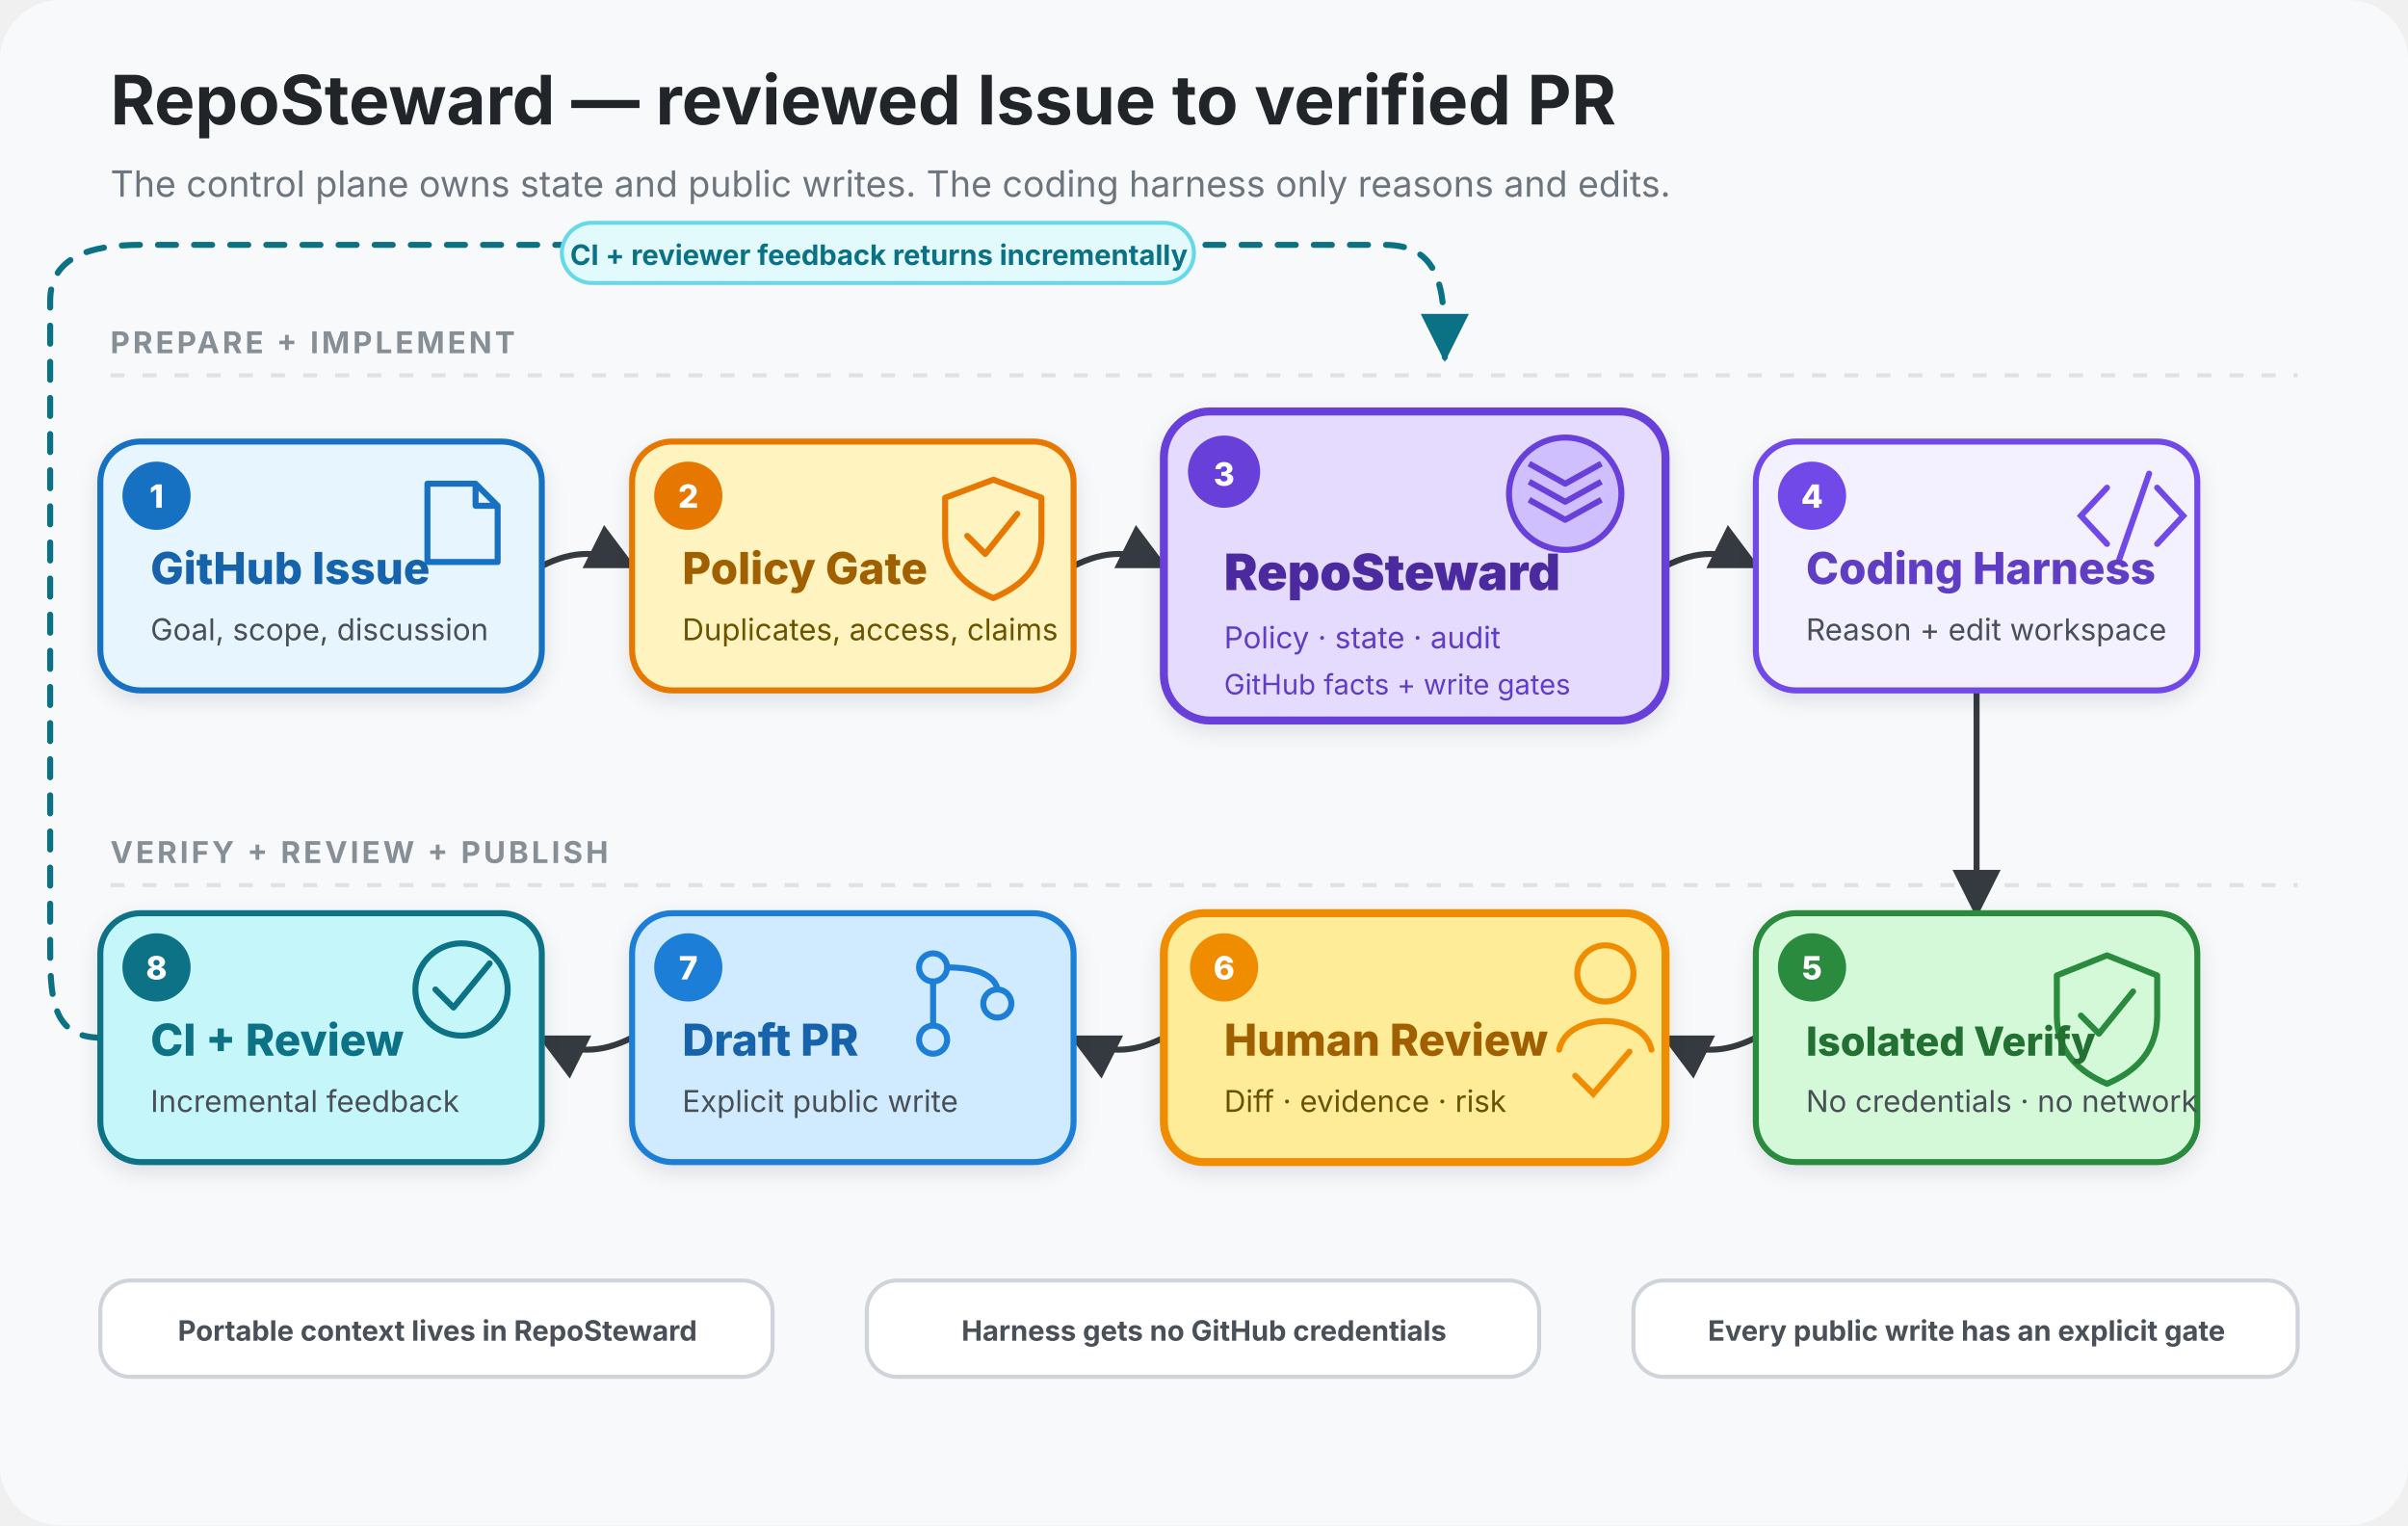
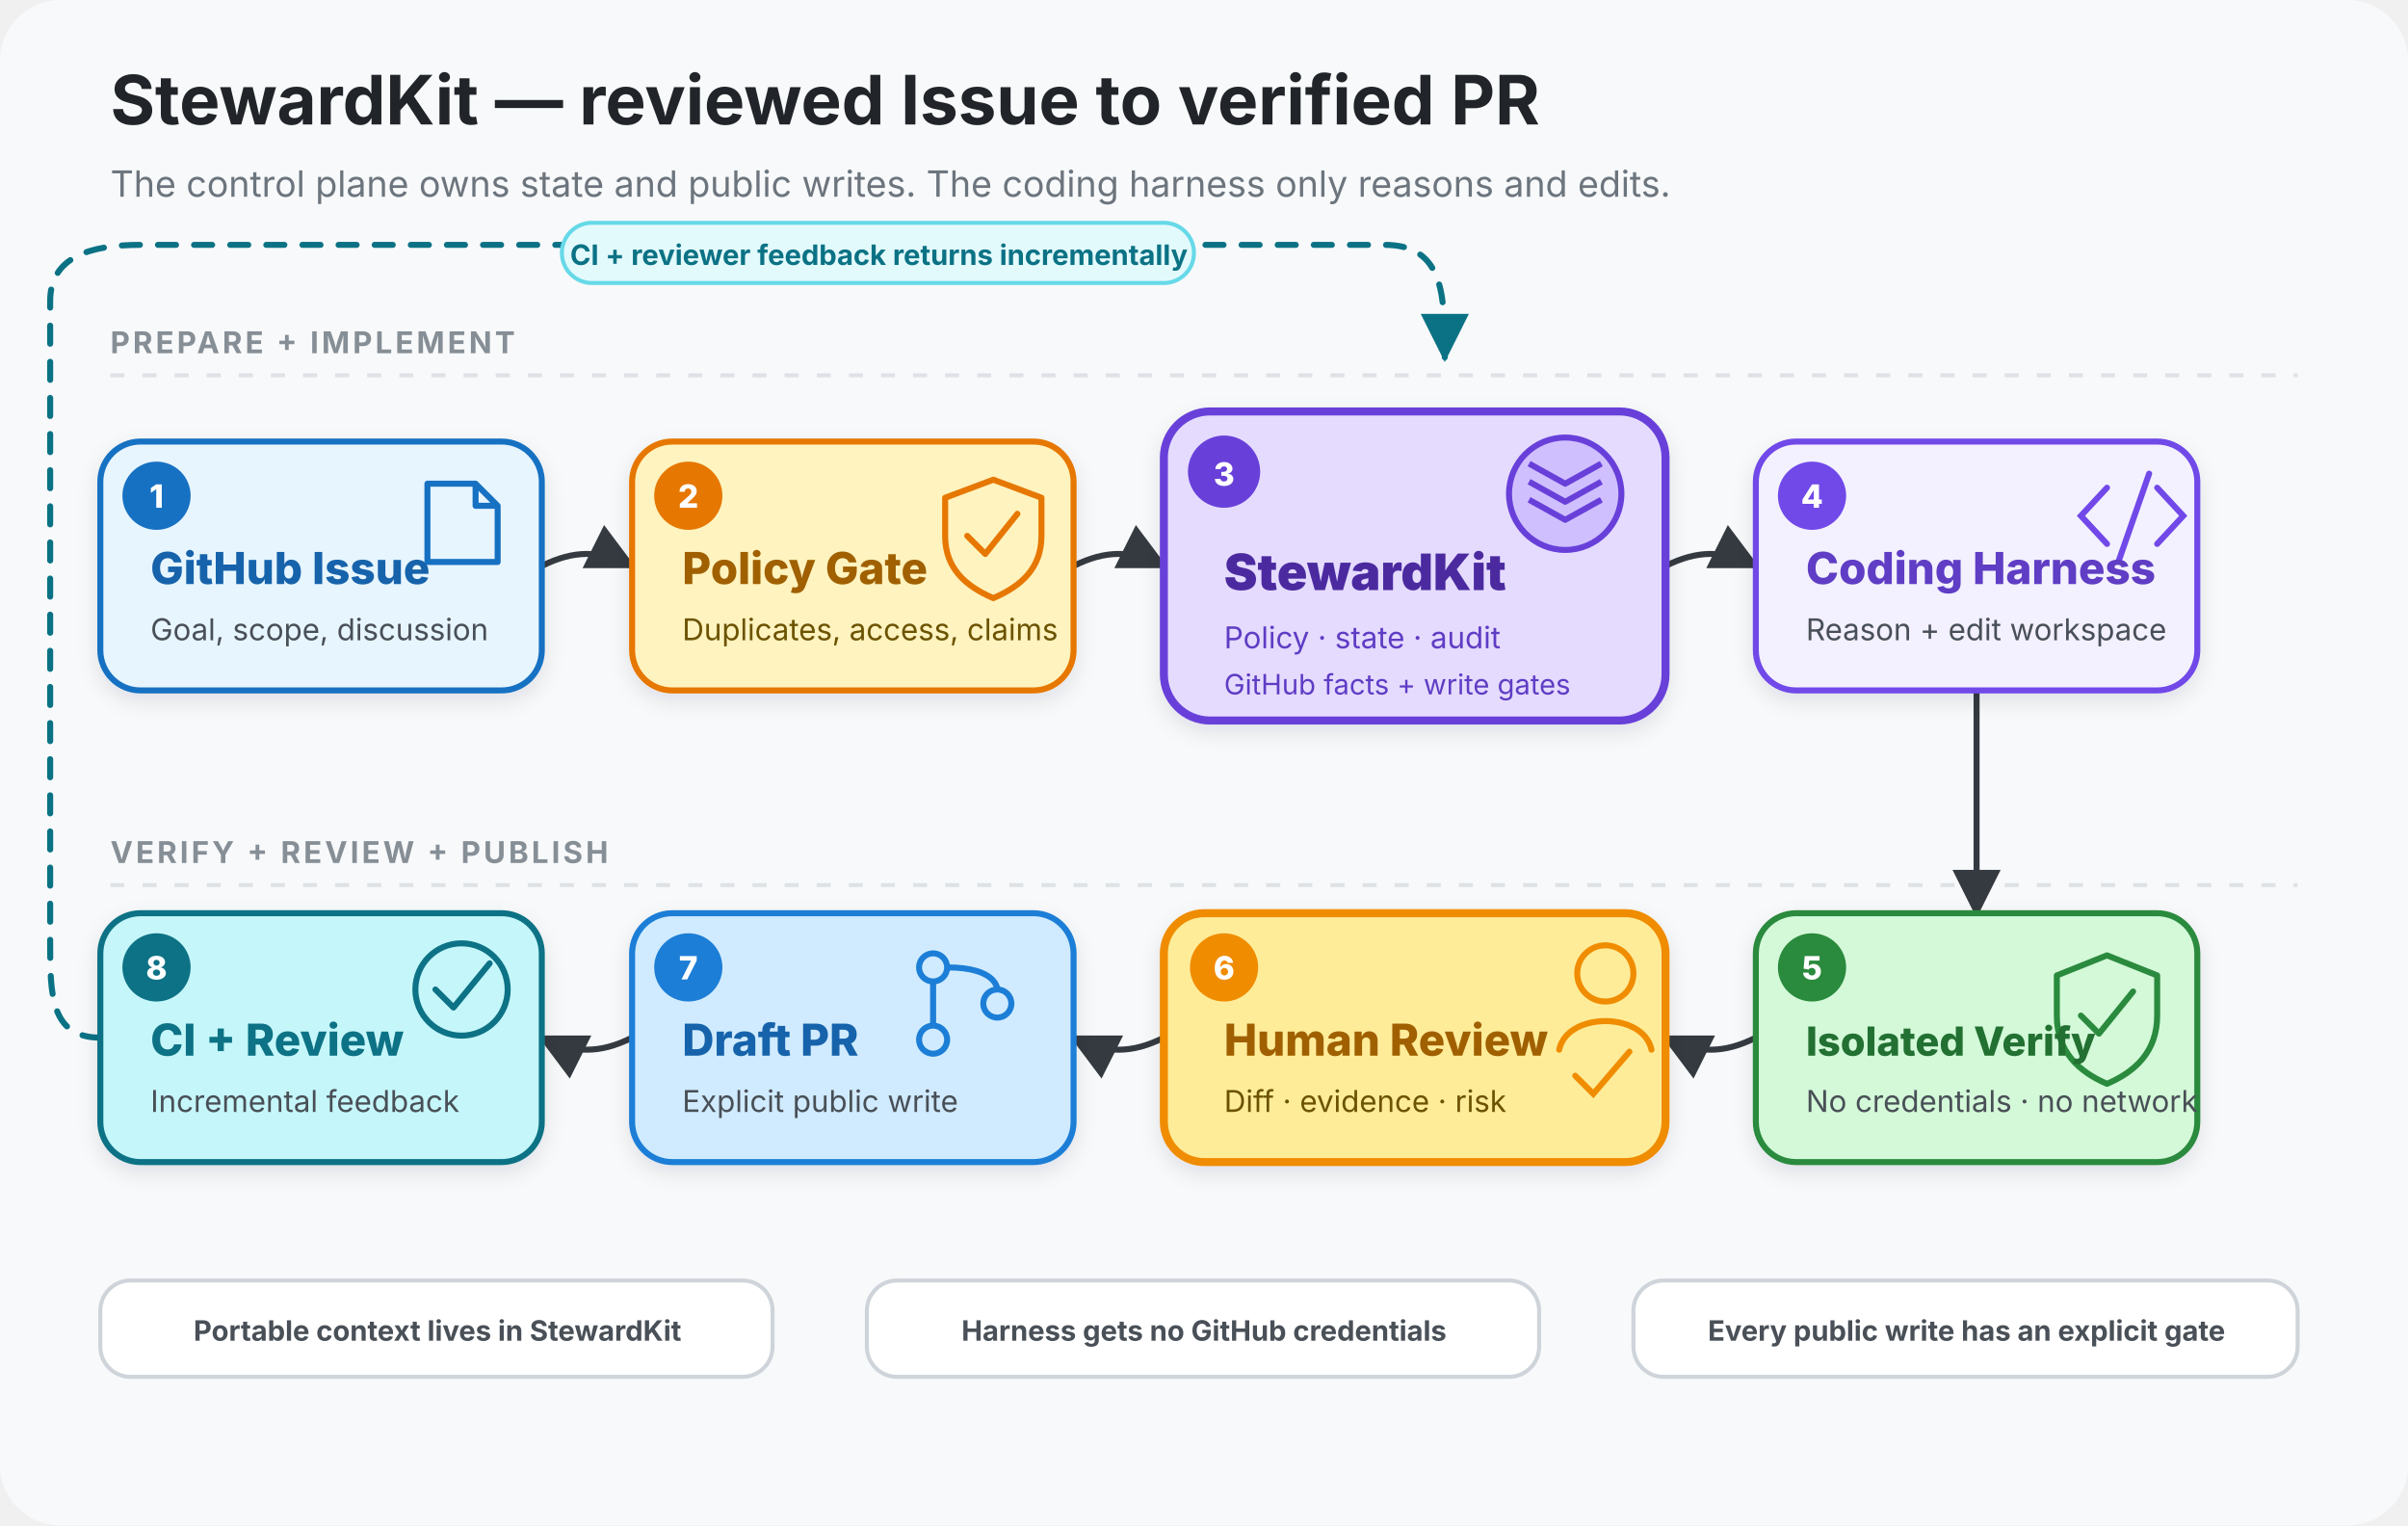
<svg xmlns="http://www.w3.org/2000/svg" viewBox="0 0 1200 760" role="img" aria-labelledby="title desc">
  <defs>
    <marker id="arrow" viewBox="0 0 10 10" refX="9" refY="5" markerWidth="8" markerHeight="8" orient="auto-start-reverse">
      <path d="M0 0 10 5 0 10z" fill="#343a40" />
    </marker>
    <marker id="feedback-arrow" viewBox="0 0 10 10" refX="9" refY="5" markerWidth="8" markerHeight="8" orient="auto-start-reverse">
      <path d="M0 0 10 5 0 10z" fill="#0b7285" />
    </marker>
    <filter id="shadow" x="-20%" y="-20%" width="140%" height="140%">
      <feDropShadow dx="0" dy="4" stdDeviation="5" flood-color="#212529" flood-opacity="0.10" />
    </filter>
  </defs>
  <rect width="1200" height="760" rx="30" fill="#f8f9fa" />
-   <text x="55" y="62" fill="#212529" font-family="system-ui, -apple-system, sans-serif" font-size="34" font-weight="750">RepoSteward — reviewed Issue to verified PR</text>
+   <text x="55" y="62" fill="#212529" font-family="system-ui, -apple-system, sans-serif" font-size="34" font-weight="750">StewardKit — reviewed Issue to verified PR</text>
  <text x="55" y="98" fill="#6c757d" font-family="system-ui, -apple-system, sans-serif" font-size="18">The control plane owns state and public writes. The coding harness only reasons and edits.</text>
  <path d="M50 517 C25 517 25 495 25 470 V150 C25 128 45 122 70 122 H690 C720 122 720 148 720 178" fill="none" stroke="#0b7285" stroke-width="3" stroke-dasharray="9 9" stroke-linecap="round" marker-end="url(#feedback-arrow)" />
  <rect x="280" y="111" width="315" height="30" rx="15" fill="#e3fafc" stroke="#66d9e8" stroke-width="2" />
  <text x="438" y="132" text-anchor="middle" fill="#0b7285" font-family="system-ui, -apple-system, sans-serif" font-size="14" font-weight="700">CI + reviewer feedback returns incrementally</text>
  <g font-family="system-ui, -apple-system, sans-serif">
    <text x="55" y="176" fill="#868e96" font-size="15" font-weight="750" letter-spacing="1.5">PREPARE + IMPLEMENT</text>
    <line x1="55" y1="187" x2="1145" y2="187" stroke="#dee2e6" stroke-width="2" stroke-dasharray="7 9" />
    <text x="55" y="430" fill="#868e96" font-size="15" font-weight="750" letter-spacing="1.5">VERIFY + REVIEW + PUBLISH</text>
    <line x1="55" y1="441" x2="1145" y2="441" stroke="#dee2e6" stroke-width="2" stroke-dasharray="7 9" />
  </g>
  <g fill="none" stroke="#343a40" stroke-width="3" stroke-linecap="round" marker-end="url(#arrow)">
    <path d="M270 282 C286 274 299 274 315 282" />
    <path d="M535 282 C551 274 564 274 580 282" />
    <path d="M830 282 C846 274 859 274 875 282" />
    <path d="M985 344 C985 374 985 400 985 455" />
    <path d="M875 517 C859 525 846 525 830 517" />
    <path d="M580 517 C564 525 551 525 535 517" />
    <path d="M315 517 C299 525 286 525 270 517" />
  </g>
  <g filter="url(#shadow)" font-family="system-ui, -apple-system, sans-serif">
    <g>
      <rect x="50" y="220" width="220" height="124" rx="20" fill="#e7f5ff" stroke="#1971c2" stroke-width="3" />
      <circle cx="78" cy="247" r="17" fill="#1971c2" />
      <text x="78" y="253" text-anchor="middle" fill="#ffffff" font-size="16" font-weight="800">1</text>
      <path d="M213 241h24l11 11v28h-35zM237 241v11h11" fill="none" stroke="#1971c2" stroke-width="3" stroke-linejoin="round" />
      <text x="75" y="291" fill="#1864ab" font-size="22" font-weight="800">GitHub Issue</text>
      <text x="75" y="319" fill="#495057" font-size="15">Goal, scope, discussion</text>
    </g>
    <g>
      <rect x="315" y="220" width="220" height="124" rx="20" fill="#fff3bf" stroke="#e67700" stroke-width="3" />
      <circle cx="343" cy="247" r="17" fill="#e67700" />
      <text x="343" y="253" text-anchor="middle" fill="#ffffff" font-size="16" font-weight="800">2</text>
      <path d="M495 239l24 9v19c0 16-10 25-24 31-14-6-24-15-24-31v-19zM482 267l9 9 16-20" fill="none" stroke="#e67700" stroke-width="3" stroke-linecap="round" stroke-linejoin="round" />
      <text x="340" y="291" fill="#a06100" font-size="22" font-weight="800">Policy Gate</text>
      <text x="340" y="319" fill="#6c5200" font-size="15">Duplicates, access, claims</text>
    </g>
    <g>
      <rect x="580" y="205" width="250" height="154" rx="23" fill="#e5dbff" stroke="#6741d9" stroke-width="4" />
      <circle cx="610" cy="235" r="18" fill="#6741d9" />
      <text x="610" y="242" text-anchor="middle" fill="#ffffff" font-size="16" font-weight="800">3</text>
      <circle cx="780" cy="246" r="28" fill="#d0bfff" stroke="#6741d9" stroke-width="3" />
      <path d="M762 249l18 10 18-10M762 240l18 10 18-10M762 231l18 10 18-10" fill="none" stroke="#6741d9" stroke-width="3" stroke-linejoin="round" />
-       <text x="610" y="294" fill="#4c2ca0" font-size="25" font-weight="850">RepoSteward</text>
+       <text x="610" y="294" fill="#4c2ca0" font-size="25" font-weight="850">StewardKit</text>
      <text x="610" y="323" fill="#5f3dc4" font-size="15">Policy · state · audit</text>
      <text x="610" y="346" fill="#5f3dc4" font-size="14">GitHub facts + write gates</text>
    </g>
    <g>
      <rect x="875" y="220" width="220" height="124" rx="20" fill="#f3f0ff" stroke="#7048e8" stroke-width="3" />
      <circle cx="903" cy="247" r="17" fill="#7048e8" />
      <text x="903" y="253" text-anchor="middle" fill="#ffffff" font-size="16" font-weight="800">4</text>
      <path d="M1050 243l-13 14 13 14M1075 243l13 14-13 14M1071 236l-15 43" fill="none" stroke="#7048e8" stroke-width="3" stroke-linecap="round" />
      <text x="900" y="291" fill="#5f3dc4" font-size="22" font-weight="800">Coding Harness</text>
      <text x="900" y="319" fill="#495057" font-size="15">Reason + edit workspace</text>
    </g>
    <g>
      <rect x="875" y="455" width="220" height="124" rx="20" fill="#d3f9d8" stroke="#2b8a3e" stroke-width="3" />
      <circle cx="903" cy="482" r="17" fill="#2b8a3e" />
      <text x="903" y="488" text-anchor="middle" fill="#ffffff" font-size="16" font-weight="800">5</text>
      <path d="M1050 476l25 10v20c0 18-11 28-25 34-14-6-25-16-25-34v-20zM1037 506l9 9 17-21" fill="none" stroke="#2b8a3e" stroke-width="3" stroke-linecap="round" stroke-linejoin="round" />
      <text x="900" y="526" fill="#237032" font-size="20" font-weight="800">Isolated Verify</text>
      <text x="900" y="554" fill="#495057" font-size="15">No credentials · no network</text>
    </g>
    <g>
      <rect x="580" y="455" width="250" height="124" rx="20" fill="#ffec99" stroke="#f08c00" stroke-width="4" />
      <circle cx="610" cy="482" r="17" fill="#f08c00" />
      <text x="610" y="488" text-anchor="middle" fill="#ffffff" font-size="16" font-weight="800">6</text>
      <circle cx="800" cy="485" r="14" fill="none" stroke="#f08c00" stroke-width="3" />
      <path d="M777 523c4-19 42-19 46 0M785 536l9 9 18-21" fill="none" stroke="#f08c00" stroke-width="3" stroke-linecap="round" />
      <text x="610" y="526" fill="#a06100" font-size="22" font-weight="800">Human Review</text>
      <text x="610" y="554" fill="#6c5200" font-size="15">Diff · evidence · risk</text>
    </g>
    <g>
      <rect x="315" y="455" width="220" height="124" rx="20" fill="#d0ebff" stroke="#1c7ed6" stroke-width="3" />
      <circle cx="343" cy="482" r="17" fill="#1c7ed6" />
      <text x="343" y="488" text-anchor="middle" fill="#ffffff" font-size="16" font-weight="800">7</text>
      <circle cx="465" cy="482" r="7" fill="none" stroke="#1c7ed6" stroke-width="3" />
      <circle cx="465" cy="518" r="7" fill="none" stroke="#1c7ed6" stroke-width="3" />
      <circle cx="497" cy="500" r="7" fill="none" stroke="#1c7ed6" stroke-width="3" />
      <path d="M465 489v22M472 482c25 0 25 11 25 11" fill="none" stroke="#1c7ed6" stroke-width="3" />
      <text x="340" y="526" fill="#1864ab" font-size="22" font-weight="800">Draft PR</text>
      <text x="340" y="554" fill="#495057" font-size="15">Explicit public write</text>
    </g>
    <g>
      <rect x="50" y="455" width="220" height="124" rx="20" fill="#c5f6fa" stroke="#0b7285" stroke-width="3" />
      <circle cx="78" cy="482" r="17" fill="#0b7285" />
      <text x="78" y="488" text-anchor="middle" fill="#ffffff" font-size="16" font-weight="800">8</text>
      <circle cx="230" cy="493" r="23" fill="none" stroke="#0b7285" stroke-width="3" />
      <path d="M217 493l9 9 18-22" fill="none" stroke="#0b7285" stroke-width="3" stroke-linecap="round" stroke-linejoin="round" />
      <text x="75" y="526" fill="#0b7285" font-size="22" font-weight="800">CI + Review</text>
      <text x="75" y="554" fill="#495057" font-size="15">Incremental feedback</text>
    </g>
  </g>
  <g font-family="system-ui, -apple-system, sans-serif" font-size="14" font-weight="700" text-anchor="middle">
    <rect x="50" y="638" width="335" height="48" rx="15" fill="#ffffff" stroke="#ced4da" stroke-width="2" />
-     <text x="218" y="668" fill="#495057">Portable context lives in RepoSteward</text>
+     <text x="218" y="668" fill="#495057">Portable context lives in StewardKit</text>
    <rect x="432" y="638" width="335" height="48" rx="15" fill="#ffffff" stroke="#ced4da" stroke-width="2" />
    <text x="600" y="668" fill="#495057">Harness gets no GitHub credentials</text>
    <rect x="814" y="638" width="331" height="48" rx="15" fill="#ffffff" stroke="#ced4da" stroke-width="2" />
    <text x="980" y="668" fill="#495057">Every public write has an explicit gate</text>
  </g>
</svg>
